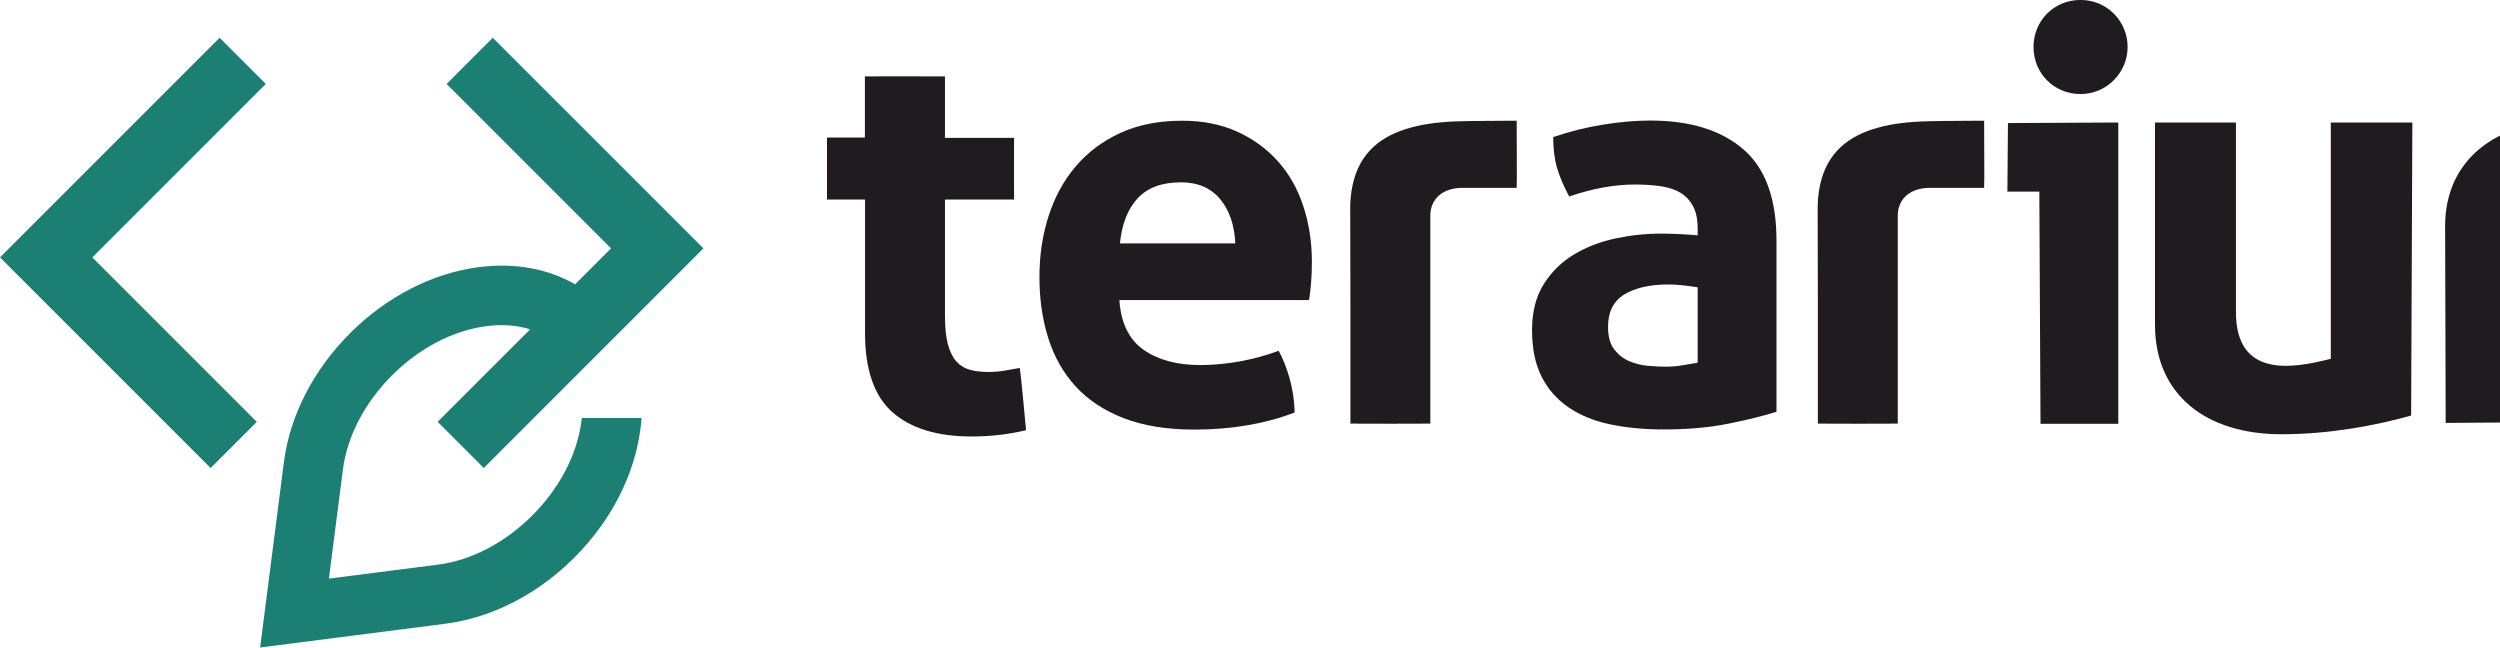
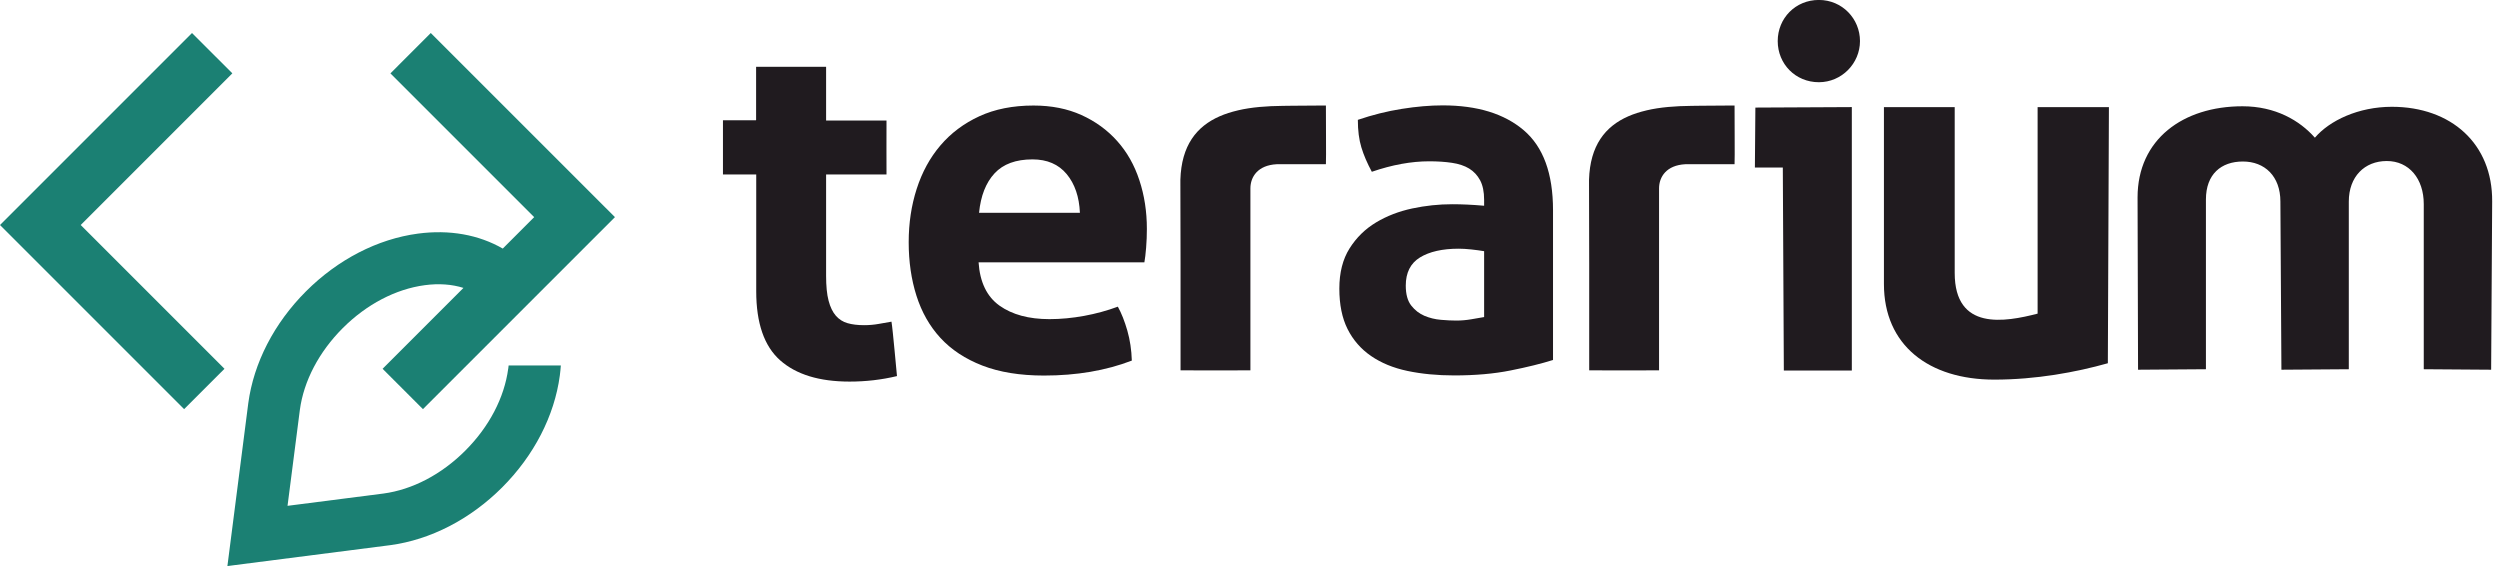
- <svg xmlns="http://www.w3.org/2000/svg" width="139" height="36" viewBox="0 0 139 36" fill="none">
-   <path d="M32.323 23.444C32.077 25.295 31.107 27.146 29.593 28.66C28.079 30.175 26.228 31.144 24.379 31.39L18.287 32.171L19.07 26.076C19.316 24.233 20.286 22.381 21.8 20.867C23.314 19.353 25.168 18.384 27.019 18.137C27.913 18.018 28.745 18.08 29.476 18.311L24.333 23.455L26.899 26.021L39.11 13.81L27.397 2.1L24.831 4.667L33.974 13.81L31.976 15.809C30.446 14.928 28.59 14.591 26.58 14.858C24.014 15.2 21.486 16.504 19.461 18.529C17.436 20.554 16.133 23.081 15.79 25.648L14.463 36L24.815 34.673C27.381 34.33 29.909 33.026 31.934 31.002C33.959 28.977 35.263 26.449 35.605 23.883C35.634 23.667 35.654 23.455 35.67 23.242H32.349C32.341 23.309 32.336 23.377 32.325 23.447L32.323 23.444Z" fill="#1B8073" />
-   <path d="M14.277 23.455L5.133 14.311L14.777 4.664L12.211 2.1L0 14.311L11.71 26.021L14.277 23.455Z" fill="#1B8073" />
-   <path d="M62.237 16.675C62.319 17.946 62.766 18.866 63.569 19.439C64.373 20.009 65.431 20.297 66.745 20.297C67.463 20.297 68.199 20.227 68.951 20.09C69.703 19.952 70.416 19.755 71.095 19.504C71.329 19.926 71.528 20.434 71.699 21.028C71.868 21.622 71.964 22.257 71.984 22.934C70.333 23.569 68.472 23.885 66.398 23.885C64.873 23.885 63.567 23.672 62.478 23.25C61.386 22.827 60.5 22.239 59.81 21.49C59.12 20.74 58.615 19.843 58.286 18.806C57.956 17.769 57.793 16.636 57.793 15.41C57.793 14.184 57.962 13.072 58.301 12.014C58.641 10.956 59.141 10.036 59.81 9.25C60.476 8.467 61.303 7.848 62.286 7.394C63.271 6.94 64.417 6.712 65.731 6.712C66.875 6.712 67.891 6.914 68.78 7.316C69.669 7.718 70.426 8.268 71.051 8.968C71.676 9.665 72.148 10.497 72.464 11.462C72.783 12.426 72.941 13.458 72.941 14.557C72.941 14.959 72.926 15.356 72.894 15.747C72.863 16.139 72.825 16.45 72.783 16.683H62.242L62.237 16.675ZM68.682 13.533C68.638 12.517 68.358 11.697 67.842 11.073C67.323 10.448 66.597 10.137 65.666 10.137C64.609 10.137 63.803 10.432 63.253 11.026C62.703 11.62 62.374 12.455 62.268 13.533H68.682Z" fill="#201B1F" />
-   <path d="M94.39 12.706C94.39 12.198 94.305 11.786 94.136 11.467C93.965 11.15 93.734 10.902 93.439 10.72C93.143 10.541 92.778 10.419 92.342 10.355C91.909 10.29 91.427 10.259 90.898 10.259C89.755 10.259 88.539 10.482 87.248 10.925C86.952 10.375 86.729 9.857 86.582 9.369C86.434 8.882 86.359 8.301 86.359 7.622C87.289 7.306 88.22 7.072 89.153 6.925C90.084 6.777 90.953 6.702 91.756 6.702C93.957 6.702 95.676 7.231 96.915 8.288C98.155 9.346 98.772 11.039 98.772 13.37V22.895C98.03 23.128 97.131 23.351 96.073 23.561C95.015 23.774 93.817 23.877 92.485 23.877C91.406 23.877 90.416 23.781 89.516 23.592C88.617 23.403 87.844 23.084 87.199 22.641C86.553 22.197 86.055 21.624 85.705 20.927C85.355 20.23 85.182 19.371 85.182 18.355C85.182 17.339 85.399 16.486 85.832 15.799C86.265 15.112 86.828 14.56 87.515 14.148C88.202 13.735 88.969 13.44 89.817 13.258C90.662 13.079 91.51 12.989 92.358 12.989C92.972 12.989 93.649 13.02 94.39 13.085V12.703V12.706ZM94.39 15.975C94.136 15.934 93.862 15.895 93.566 15.864C93.27 15.833 93.006 15.817 92.773 15.817C91.736 15.817 90.916 16.004 90.312 16.372C89.708 16.743 89.407 17.341 89.407 18.166C89.407 18.715 89.524 19.141 89.757 19.436C89.991 19.732 90.271 19.95 90.597 20.087C90.927 20.224 91.274 20.31 91.645 20.341C92.016 20.372 92.337 20.388 92.614 20.388C92.931 20.388 93.25 20.362 93.566 20.307C93.882 20.256 94.157 20.206 94.39 20.165V15.975Z" fill="#201B1F" />
-   <path d="M84.325 6.712H83.985L82.197 6.725L81.587 6.733C80.568 6.743 79.596 6.816 78.736 7.018C78.73 7.018 78.725 7.023 78.72 7.023C78.31 7.119 77.924 7.241 77.569 7.397C76.104 8.039 75.137 9.248 75.072 11.433V11.656L75.083 16.768V23.553C75.492 23.564 79.153 23.558 79.526 23.553V16.463V11.983C79.526 11.244 79.998 10.508 81.193 10.445H82.381H83.218H84.107H84.328C84.351 10.132 84.322 7.365 84.328 6.704L84.325 6.712Z" fill="#201B1F" />
-   <path d="M56.698 20.458C56.465 20.499 56.195 20.549 55.889 20.6C55.583 20.655 55.27 20.681 54.953 20.681C54.551 20.681 54.201 20.639 53.906 20.554C53.61 20.471 53.361 20.31 53.159 20.079C52.957 19.846 52.804 19.53 52.698 19.125C52.591 18.723 52.54 18.194 52.54 17.538V11.094H56.382C56.374 10.749 56.382 8.021 56.382 7.664H52.54V4.249C52.521 4.244 48.111 4.241 48.088 4.247V4.392V7.63L48.073 7.648H45.98C45.98 8.006 45.98 10.886 45.98 11.094H46.032H48.096V18.521C48.096 20.554 48.604 22.018 49.62 22.918C50.637 23.818 52.107 24.269 54.033 24.269C55.07 24.269 56.076 24.152 57.048 23.919C57.03 23.787 56.781 20.924 56.698 20.458Z" fill="#201B1F" />
-   <path d="M110.315 6.712H109.976L108.187 6.725L107.578 6.733C106.559 6.743 105.586 6.816 104.726 7.018C104.721 7.018 104.715 7.023 104.71 7.023C104.301 7.119 103.914 7.241 103.559 7.397C102.094 8.039 101.127 9.248 101.062 11.433V11.656L101.073 16.768V23.553C101.482 23.564 105.143 23.558 105.516 23.553V16.463V11.983C105.516 11.244 105.988 10.508 107.183 10.445H108.371H109.208H110.098H110.318C110.341 10.132 110.313 7.365 110.318 6.704L110.315 6.712Z" fill="#201B1F" />
-   <path d="M113.452 23.564L113.387 10.653H111.611L111.642 6.842L117.776 6.811V23.564H113.449H113.452ZM115.679 5.229C114.193 5.229 113.063 4.068 113.063 2.613C113.063 1.159 114.193 -0.003 115.679 -0.003C117.165 -0.003 118.295 1.193 118.295 2.613C118.295 4.034 117.133 5.229 115.679 5.229Z" fill="#201B1F" />
-   <path d="M134.059 23.102C132.045 23.672 129.491 24.144 126.839 24.144C122.675 24.144 119.818 21.961 119.818 18.065V6.813H124.319V17.36C124.319 21.054 127.51 20.484 129.592 19.947V6.813H134.127L134.059 23.102Z" fill="#201B1F" />
-   <path d="M152.124 6.792C149.998 6.792 148.16 7.664 147.227 8.758C146.26 7.661 144.715 6.759 142.62 6.759C138.85 6.759 135.949 8.854 135.949 12.558L135.98 23.514L140.297 23.483V12.688C140.297 11.078 141.264 10.272 142.648 10.272C144.033 10.272 145.033 11.205 145.033 12.818L145.098 23.514L149.384 23.483V12.818C149.384 11.239 150.382 10.241 151.8 10.241C153.218 10.241 154.151 11.368 154.151 12.978V23.483L158.437 23.514L158.502 12.818C158.533 9.144 155.891 6.792 152.121 6.792H152.124Z" fill="#201B1F" />
+ <svg xmlns="http://www.w3.org/2000/svg" width="159" height="36" viewBox="0 0 159 36" fill="none">
+   <g>
+     <path d="M32.323 23.444C32.077 25.295 31.107 27.146 29.593 28.66C28.079 30.175 26.228 31.144 24.379 31.39L18.287 32.171L19.07 26.076C19.316 24.233 20.286 22.381 21.8 20.867C23.314 19.353 25.168 18.384 27.019 18.137C27.913 18.018 28.745 18.08 29.476 18.311L24.333 23.455L26.899 26.021L39.11 13.81L27.397 2.1L24.831 4.667L33.974 13.81L31.976 15.809C30.446 14.928 28.59 14.591 26.58 14.858C24.014 15.2 21.486 16.504 19.461 18.529C17.436 20.554 16.133 23.081 15.79 25.648L14.463 36L24.815 34.673C27.381 34.33 29.909 33.026 31.934 31.002C33.959 28.977 35.263 26.449 35.605 23.883C35.634 23.667 35.654 23.455 35.67 23.242H32.349C32.341 23.309 32.336 23.377 32.325 23.447L32.323 23.444Z" fill="#1B8073" />
+     <path d="M14.277 23.455L5.133 14.311L14.777 4.664L12.211 2.1L0 14.311L11.71 26.021L14.277 23.455Z" fill="#1B8073" />
+     <path d="M62.237 16.675C62.319 17.946 62.766 18.866 63.569 19.439C64.373 20.009 65.431 20.297 66.745 20.297C67.463 20.297 68.199 20.227 68.951 20.09C69.703 19.952 70.416 19.755 71.095 19.504C71.329 19.926 71.528 20.434 71.699 21.028C71.868 21.622 71.964 22.257 71.984 22.934C70.333 23.569 68.472 23.885 66.398 23.885C64.873 23.885 63.567 23.672 62.478 23.25C61.386 22.827 60.5 22.239 59.81 21.49C59.12 20.74 58.615 19.843 58.286 18.806C57.956 17.769 57.793 16.636 57.793 15.41C57.793 14.184 57.962 13.072 58.301 12.014C58.641 10.956 59.141 10.036 59.81 9.25C60.476 8.467 61.303 7.848 62.286 7.394C63.271 6.94 64.417 6.712 65.731 6.712C66.875 6.712 67.891 6.914 68.78 7.316C69.669 7.718 70.426 8.268 71.051 8.968C71.676 9.665 72.148 10.497 72.464 11.462C72.783 12.426 72.941 13.458 72.941 14.557C72.941 14.959 72.926 15.356 72.894 15.747C72.863 16.139 72.825 16.45 72.783 16.683H62.242L62.237 16.675ZM68.682 13.533C68.638 12.517 68.358 11.697 67.842 11.073C67.323 10.448 66.597 10.137 65.666 10.137C64.609 10.137 63.803 10.432 63.253 11.026C62.703 11.62 62.374 12.455 62.268 13.533H68.682Z" fill="#201B1F" />
+     <path d="M94.39 12.706C94.39 12.198 94.305 11.786 94.136 11.467C93.965 11.15 93.734 10.902 93.439 10.72C93.143 10.541 92.778 10.419 92.342 10.355C91.909 10.29 91.427 10.259 90.898 10.259C89.755 10.259 88.539 10.482 87.248 10.925C86.952 10.375 86.729 9.857 86.582 9.369C86.434 8.882 86.359 8.301 86.359 7.622C87.289 7.306 88.22 7.072 89.153 6.925C90.084 6.777 90.953 6.702 91.756 6.702C93.957 6.702 95.676 7.231 96.915 8.288C98.155 9.346 98.772 11.039 98.772 13.37V22.895C98.03 23.128 97.131 23.351 96.073 23.561C95.015 23.774 93.817 23.877 92.485 23.877C91.406 23.877 90.416 23.781 89.516 23.592C88.617 23.403 87.844 23.084 87.199 22.641C86.553 22.197 86.055 21.624 85.705 20.927C85.355 20.23 85.182 19.371 85.182 18.355C85.182 17.339 85.399 16.486 85.832 15.799C86.265 15.112 86.828 14.56 87.515 14.148C88.202 13.735 88.969 13.44 89.817 13.258C90.662 13.079 91.51 12.989 92.358 12.989C92.972 12.989 93.649 13.02 94.39 13.085V12.703V12.706ZM94.39 15.975C94.136 15.934 93.862 15.895 93.566 15.864C93.27 15.833 93.006 15.817 92.773 15.817C91.736 15.817 90.916 16.004 90.312 16.372C89.708 16.743 89.407 17.341 89.407 18.166C89.407 18.715 89.524 19.141 89.757 19.436C89.991 19.732 90.271 19.95 90.597 20.087C90.927 20.224 91.274 20.31 91.645 20.341C92.016 20.372 92.337 20.388 92.614 20.388C92.931 20.388 93.25 20.362 93.566 20.307C93.882 20.256 94.157 20.206 94.39 20.165V15.975Z" fill="#201B1F" />
+     <path d="M84.325 6.712H83.985L82.197 6.725L81.587 6.733C80.568 6.743 79.596 6.816 78.736 7.018C78.73 7.018 78.725 7.023 78.72 7.023C78.31 7.119 77.924 7.241 77.569 7.397C76.104 8.039 75.137 9.248 75.072 11.433V11.656L75.083 16.768V23.553C75.492 23.564 79.153 23.558 79.526 23.553V16.463V11.983C79.526 11.244 79.998 10.508 81.193 10.445H82.381H83.218H84.107H84.328C84.351 10.132 84.322 7.365 84.328 6.704L84.325 6.712Z" fill="#201B1F" />
+     <path d="M56.698 20.458C56.465 20.499 56.195 20.549 55.889 20.6C55.583 20.655 55.27 20.681 54.953 20.681C54.551 20.681 54.201 20.639 53.906 20.554C53.61 20.471 53.361 20.31 53.159 20.079C52.957 19.846 52.804 19.53 52.698 19.125C52.591 18.723 52.54 18.194 52.54 17.538V11.094H56.382C56.374 10.749 56.382 8.021 56.382 7.664H52.54V4.249C52.521 4.244 48.111 4.241 48.088 4.247V4.392V7.63L48.073 7.648H45.98C45.98 8.006 45.98 10.886 45.98 11.094H46.032H48.096V18.521C48.096 20.554 48.604 22.018 49.62 22.918C50.637 23.818 52.107 24.269 54.033 24.269C55.07 24.269 56.076 24.152 57.048 23.919C57.03 23.787 56.781 20.924 56.698 20.458Z" fill="#201B1F" />
+     <path d="M110.315 6.712H109.976L108.187 6.725L107.578 6.733C106.559 6.743 105.586 6.816 104.726 7.018C104.721 7.018 104.715 7.023 104.71 7.023C104.301 7.119 103.914 7.241 103.559 7.397C102.094 8.039 101.127 9.248 101.062 11.433V11.656L101.073 16.768V23.553C101.482 23.564 105.143 23.558 105.516 23.553V16.463V11.983C105.516 11.244 105.988 10.508 107.183 10.445H108.371H109.208H110.098H110.318C110.341 10.132 110.313 7.365 110.318 6.704L110.315 6.712Z" fill="#201B1F" />
+     <path d="M113.452 23.564L113.387 10.653H111.611L111.642 6.842L117.776 6.811V23.564H113.449H113.452ZM115.679 5.229C114.193 5.229 113.063 4.068 113.063 2.613C113.063 1.159 114.193 -0.003 115.679 -0.003C117.165 -0.003 118.295 1.193 118.295 2.613C118.295 4.034 117.133 5.229 115.679 5.229Z" fill="#201B1F" />
+     <path d="M134.059 23.102C132.045 23.672 129.491 24.144 126.839 24.144C122.675 24.144 119.818 21.961 119.818 18.065V6.813H124.319V17.36C124.319 21.054 127.51 20.484 129.592 19.947V6.813H134.127L134.059 23.102Z" fill="#201B1F" />
+     <path d="M152.124 6.792C149.998 6.792 148.16 7.664 147.227 8.758C146.26 7.661 144.715 6.759 142.62 6.759C138.85 6.759 135.949 8.854 135.949 12.558L135.98 23.514L140.297 23.483V12.688C140.297 11.078 141.264 10.272 142.648 10.272C144.033 10.272 145.033 11.205 145.033 12.818L145.098 23.514L149.384 23.483V12.818C149.384 11.239 150.382 10.241 151.8 10.241C153.218 10.241 154.151 11.368 154.151 12.978V23.483L158.437 23.514L158.502 12.818C158.533 9.144 155.891 6.792 152.121 6.792H152.124Z" fill="#201B1F" />
+   </g>
</svg>
